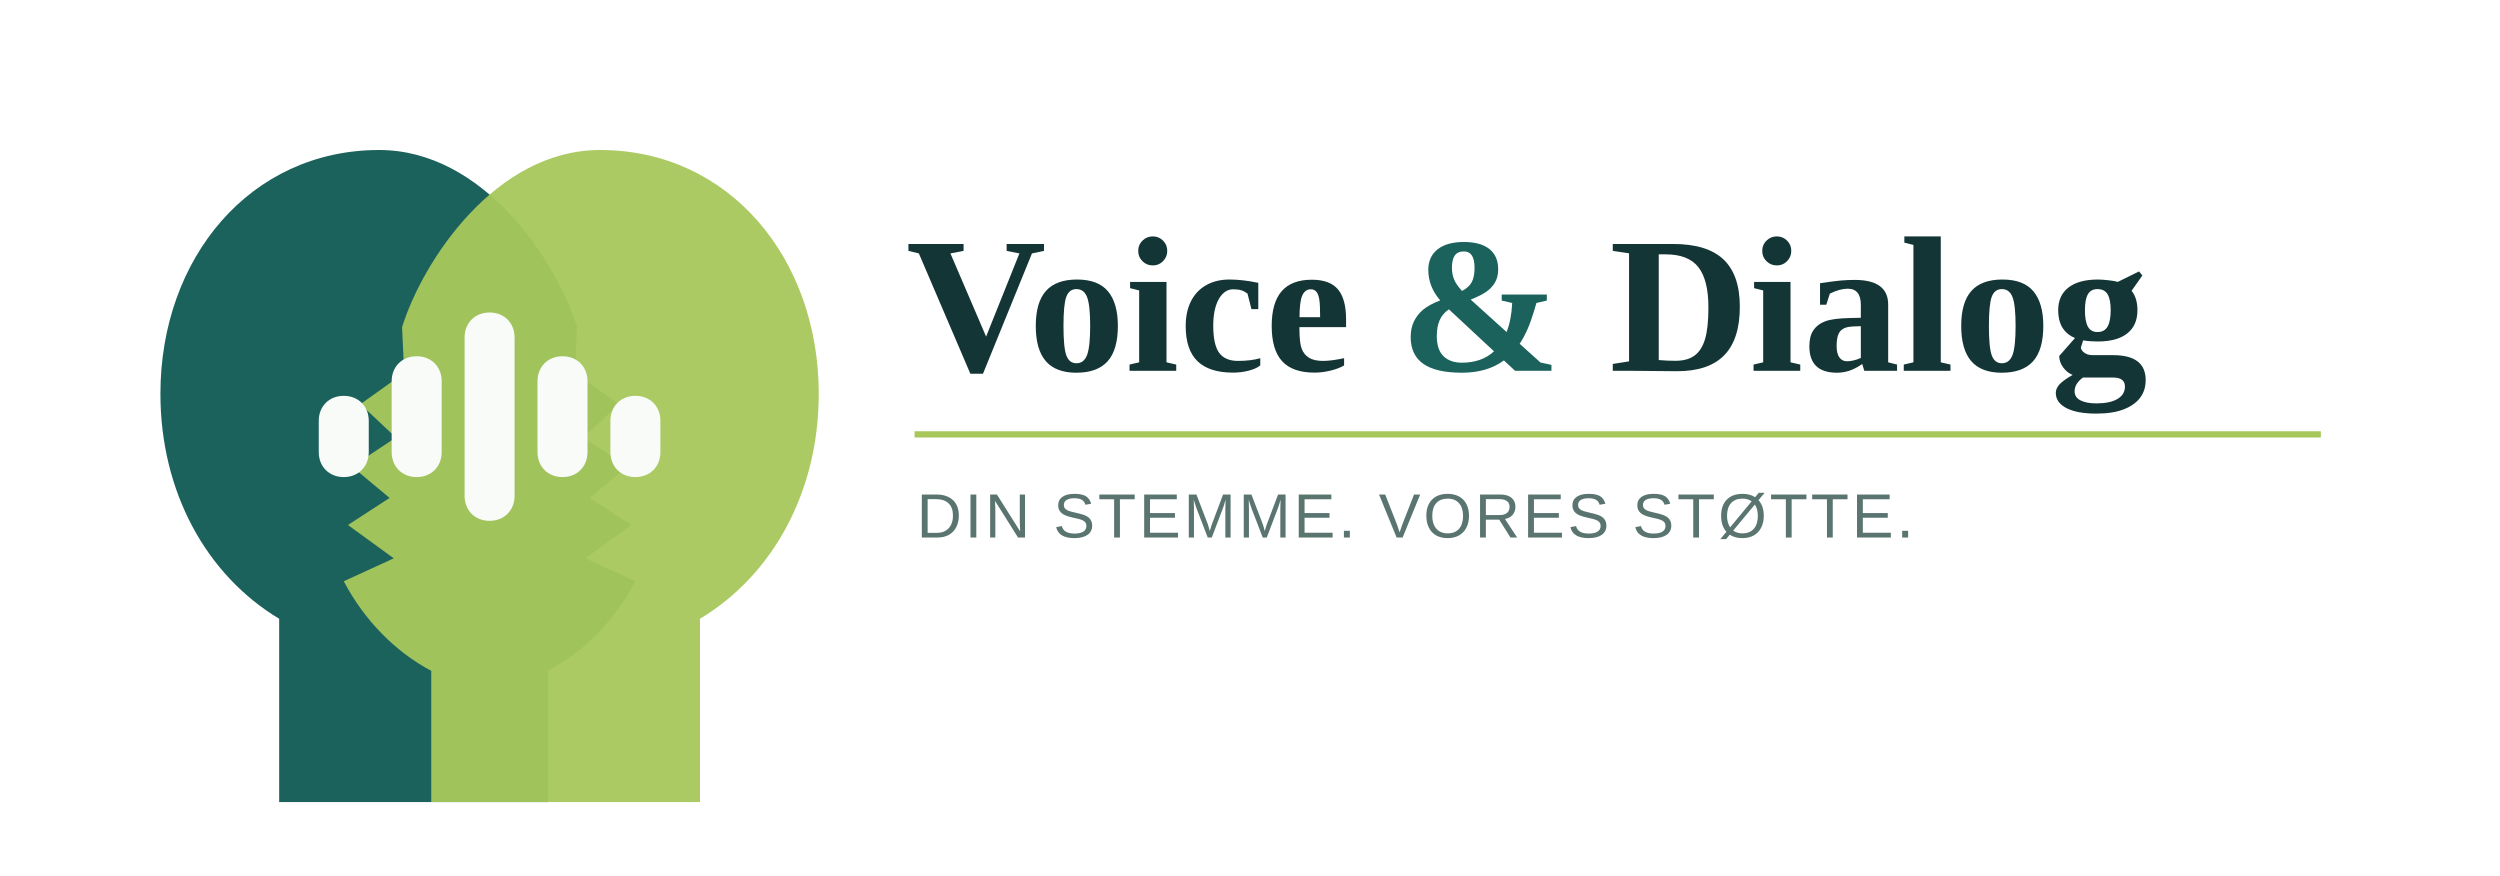
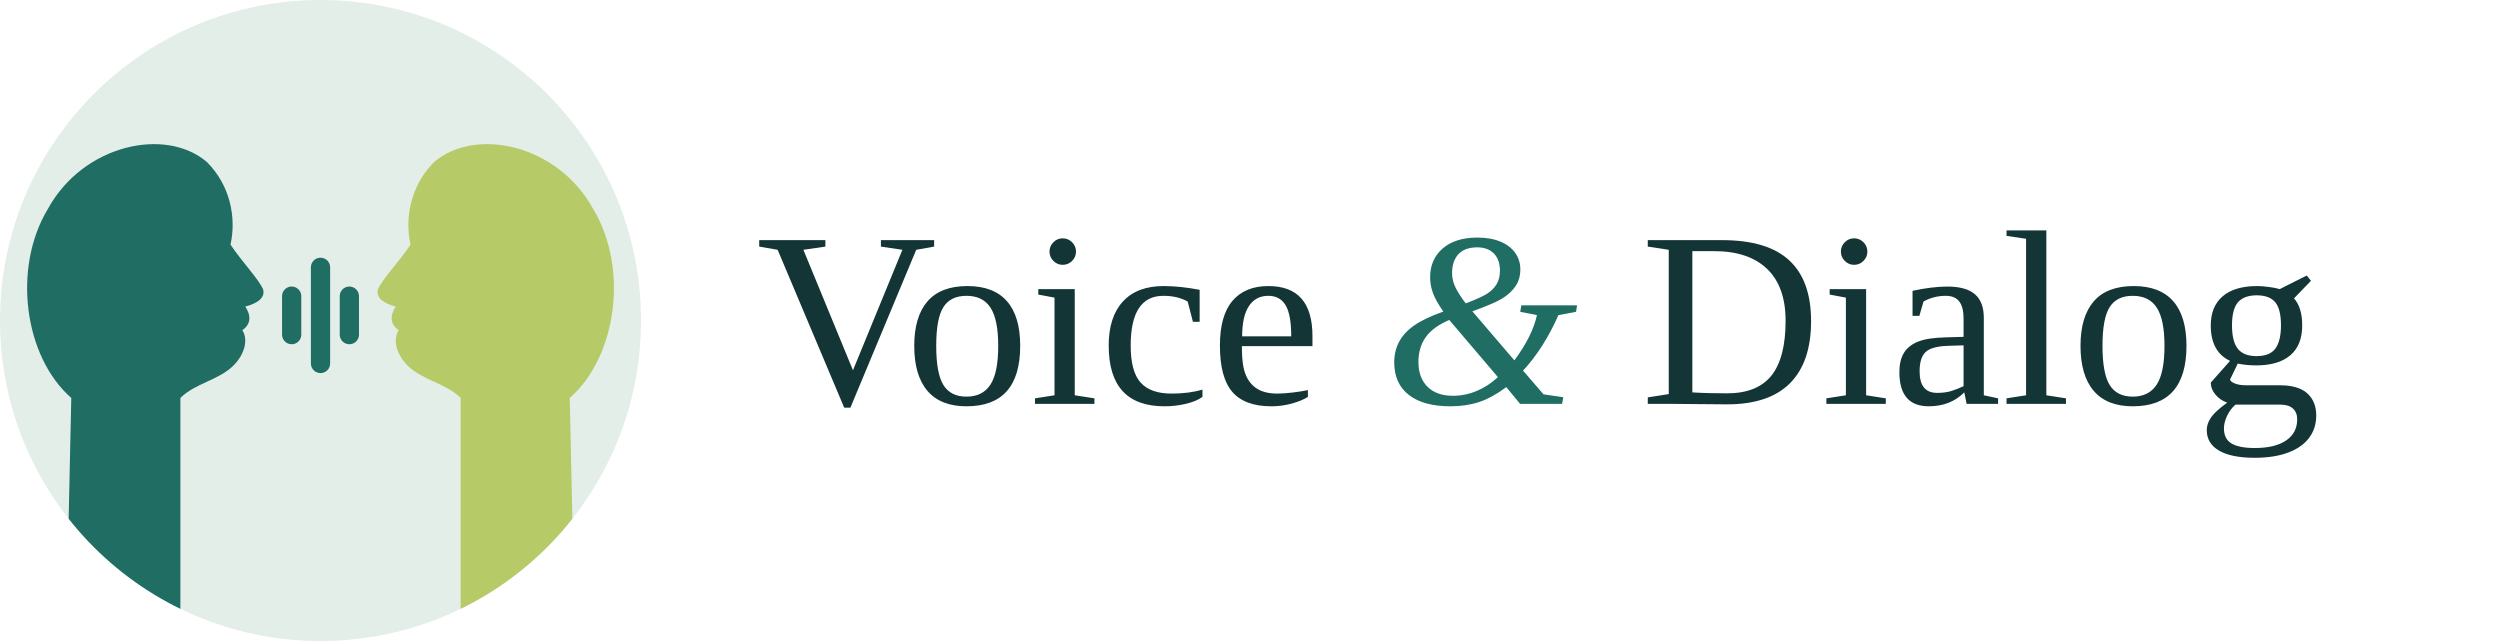
- <svg xmlns="http://www.w3.org/2000/svg" width="1200" height="420" viewBox="0 0 1200 420" role="img" aria-labelledby="title desc">
+ <svg xmlns="http://www.w3.org/2000/svg" viewBox="0 0 780 200" role="img" aria-labelledby="title">
  <defs>
-     <path id="profile" d="M140 18C78 18 35 70 35 135c0 47 22 87 57 108v88h129v-63c17-9 32-24 42-43l-24-11 22-16-20-13 18-15-21-14 17-16-21-15 1-22C225 71 190 18 140 18Z" />
+     <clipPath id="c">
+       <circle cx="100" cy="100" r="100" />
+     </clipPath>
+     <path id="f" d="M20 190 L22 98 C6 84 2 54 14 34 C26 12 54 6 68 18 C76 26 78 37 76 46 C80 52 85 57 87 61 C88 64 85 66 81 67 C83 70 83 73 80 75 C82 78 81 83 77 87 C72 92 64 93 59 98 L59 190 Z" />
  </defs>
-   <g transform="translate(42 54)">
-     <use href="#profile" fill="#1B625C" />
-     <use href="#profile" fill="#A7C75B" transform="translate(386 0) scale(-1 1)" opacity=".95" />
-     <path fill="#F9FBF9" d="M193 96c-7 0-12 5-12 12v76c0 7 5 12 12 12s12-5 12-12v-76c0-7-5-12-12-12Zm-35 21c-7 0-12 5-12 12v34c0 7 5 12 12 12s12-5 12-12v-34c0-7-5-12-12-12Zm70 0c-7 0-12 5-12 12v34c0 7 5 12 12 12s12-5 12-12v-34c0-7-5-12-12-12Zm-105 19c-7 0-12 5-12 12v15c0 7 5 12 12 12s12-5 12-12v-15c0-7-5-12-12-12Zm140 0c-7 0-12 5-12 12v15c0 7 5 12 12 12s12-5 12-12v-15c0-7-5-12-12-12Z" />
+   <circle cx="100" cy="100" r="100" fill="#E4EEE8" />
+   <g clip-path="url(#c)">
+     <use href="#f" fill="#1F6D63" transform="translate(2 34) scale(.92)" />
+     <use href="#f" fill="#B6CA67" transform="translate(198 34) scale(-.92 .92)" />
+     <g stroke="#1F6D63" stroke-width="6" stroke-linecap="round">
+       <line x1="91" y1="92.4" x2="91" y2="104.4" />
+       <line x1="100" y1="83.4" x2="100" y2="113.4" />
+       <line x1="109" y1="92.4" x2="109" y2="104.4" />
+     </g>
  </g>
-   <g fill="#143536">
-     <text x="435" y="178" font-family="Georgia, Times New Roman, serif" font-size="93" font-weight="700" letter-spacing="0">Voice <tspan fill="#1B625C">&amp;</tspan> Dialog</text>
-     <rect x="439" y="207" width="675" height="3" fill="#A7C75B" />
-     <text x="440" y="258" font-family="Arial, Helvetica, sans-serif" font-size="30" letter-spacing="1.4" fill="#5A7470">DIN STEMME. VORES STØTTE.</text>
-   </g>
+   <text x="236" y="126" font-family="Georgia, 'Times New Roman', serif" font-size="78" fill="#143536">Voice <tspan font-style="italic" fill="#1F6D63">&amp;</tspan> Dialog</text>
</svg>
